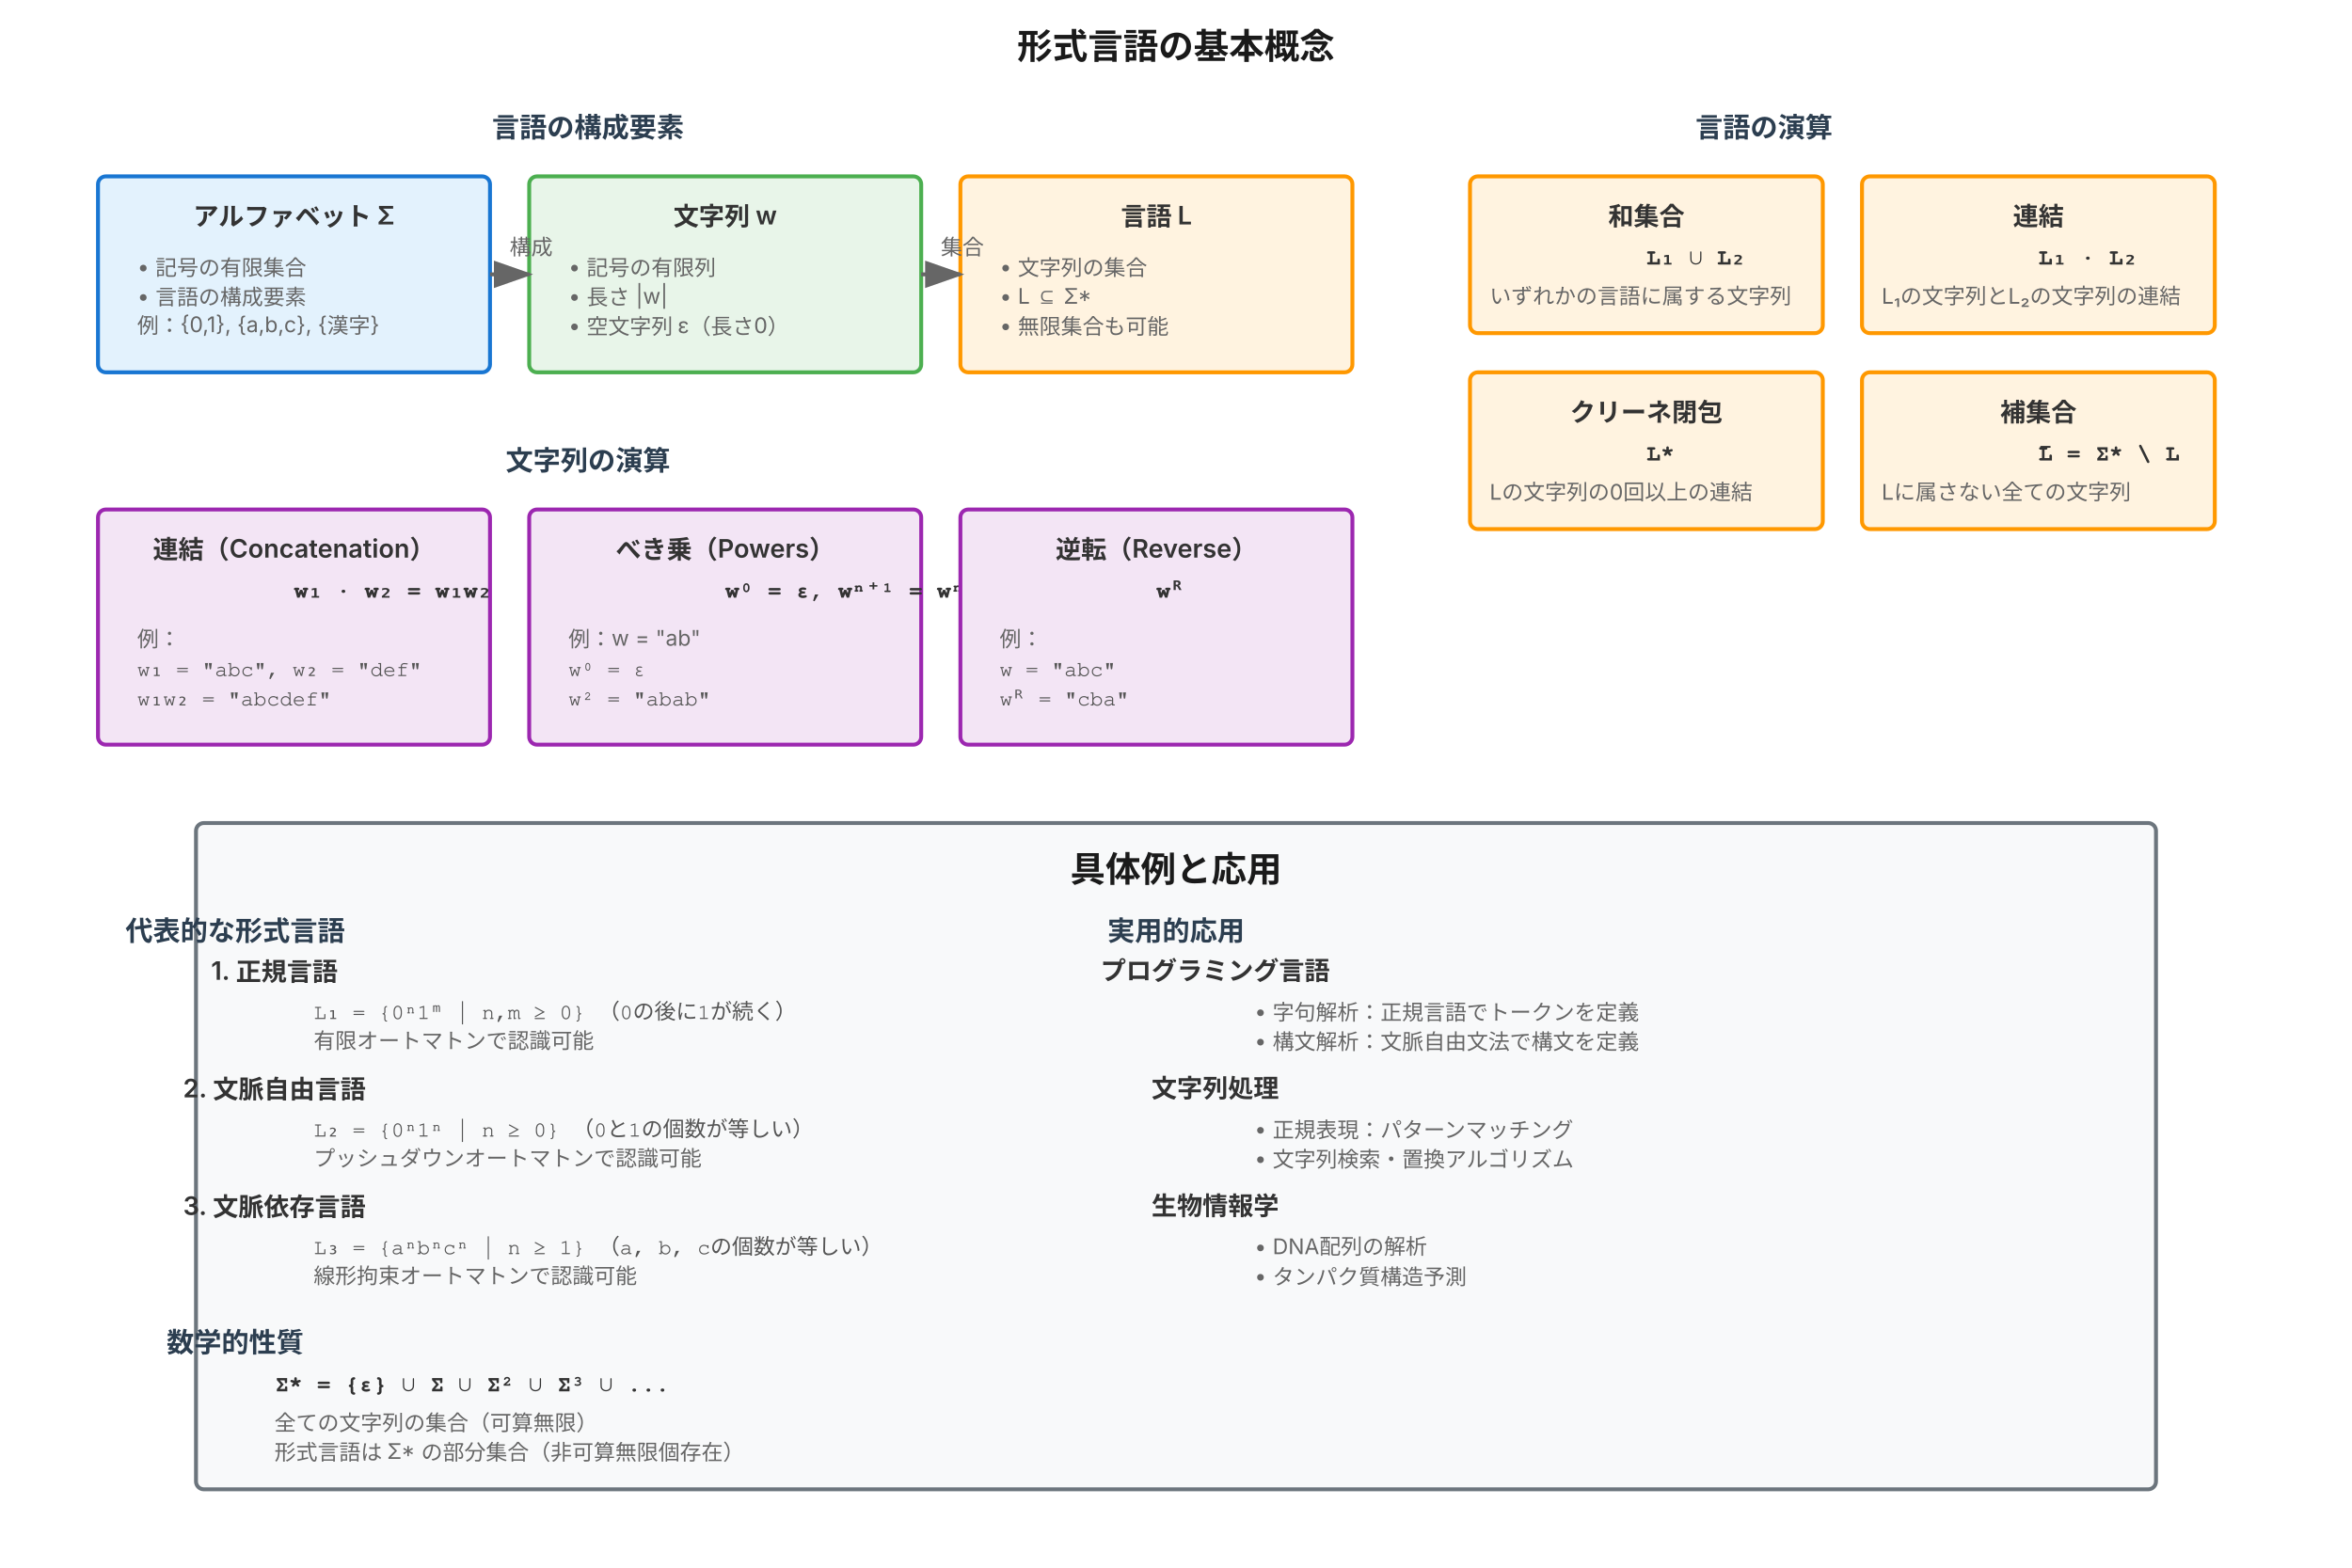
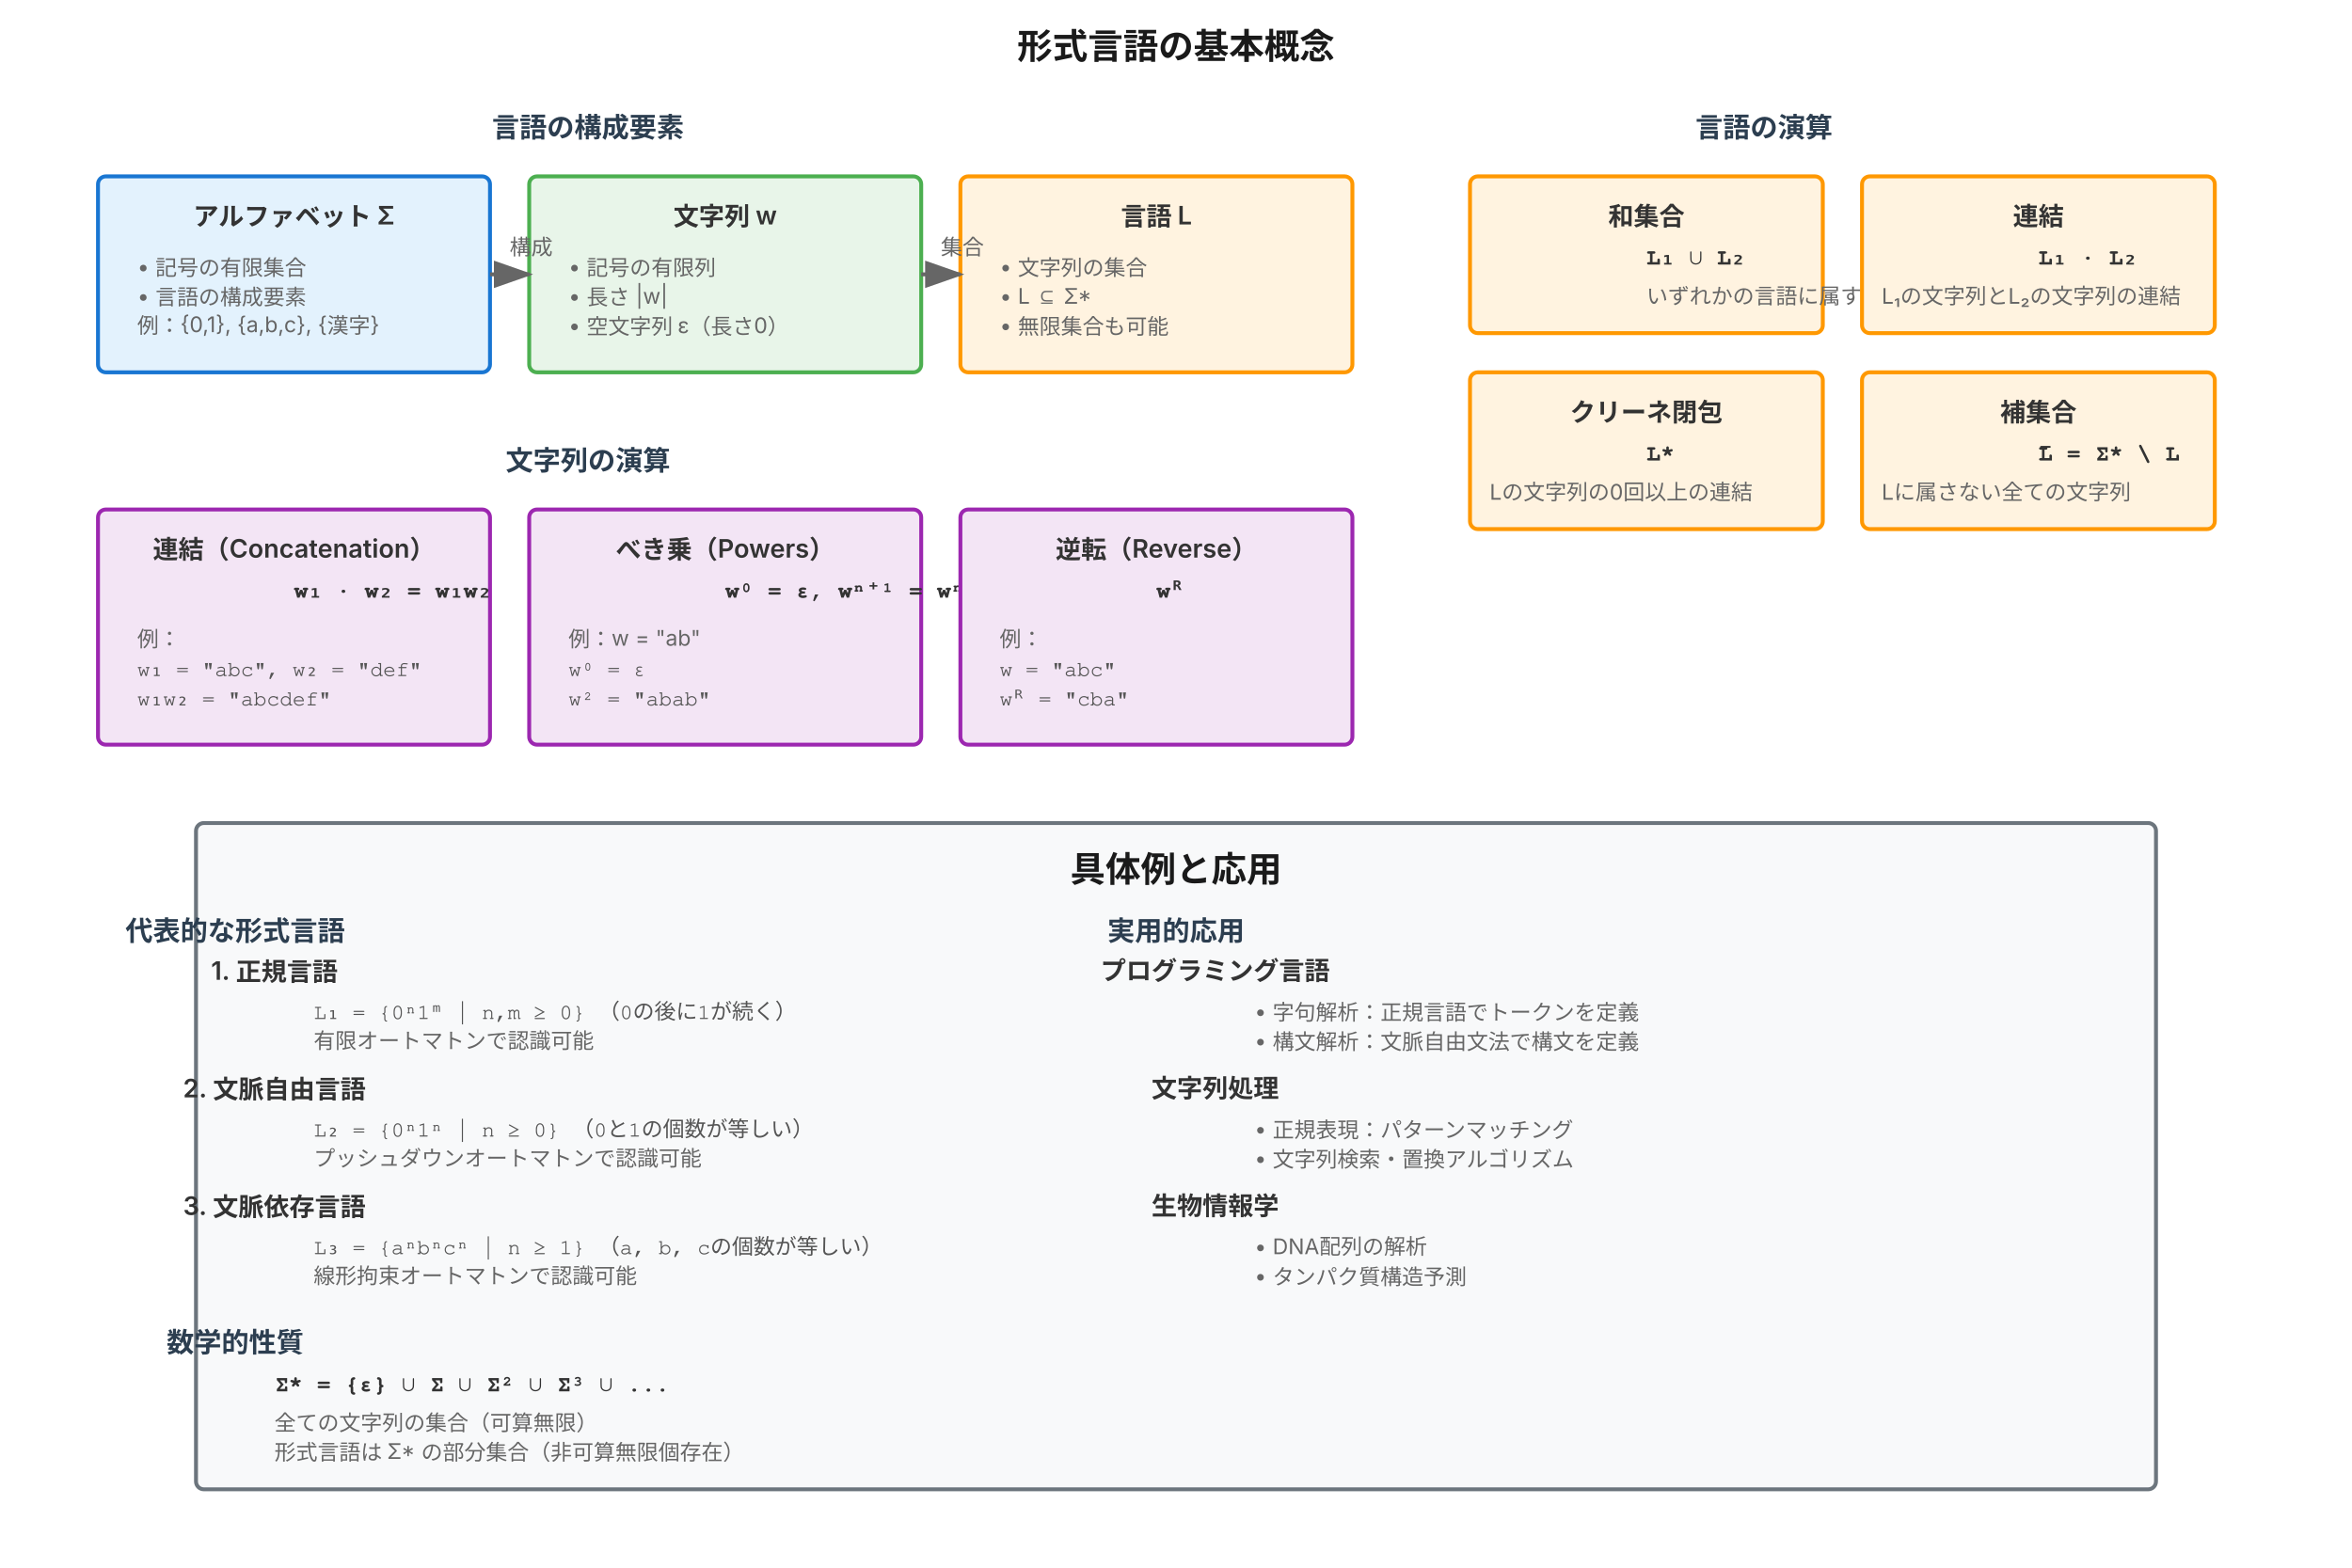
<svg xmlns="http://www.w3.org/2000/svg" viewBox="0 0 1200 800">
  <defs>
    <style>
      .alphabet-box { fill: #e3f2fd; stroke: #1976d2; stroke-width: 2px; }
      .string-box { fill: #e8f5e9; stroke: #4caf50; stroke-width: 2px; }
      .language-box { fill: #fff3e0; stroke: #ff9800; stroke-width: 2px; }
      .operation-box { fill: #f3e5f5; stroke: #9c27b0; stroke-width: 2px; }
      
      .concept-box { 
        rx: 4px; 
        ry: 4px; 
        font-family: Inter, Helvetica, sans-serif;
      }
      
      .title { 
        font-family: Inter, Helvetica, sans-serif;
        font-size: 18px; 
        font-weight: 600; 
        text-anchor: middle; 
        fill: #1a1a1a;
      }
      
      .subtitle { 
        font-family: Inter, Helvetica, sans-serif;
        font-size: 14px; 
        font-weight: 600; 
        text-anchor: middle; 
        fill: #2c3e50;
      }
      
      .concept-title { 
        font-family: Inter, Helvetica, sans-serif;
        font-size: 13px; 
        font-weight: 600; 
        text-anchor: middle; 
        fill: #333;
      }
      
      .description { 
        font-family: Inter, Helvetica, sans-serif;
        font-size: 11px; 
        font-weight: 400; 
        text-anchor: start; 
        fill: #666;
      }
      
      .formula { 
        font-family: Courier, monospace;
        font-size: 12px; 
        font-weight: 600; 
        text-anchor: start; 
        fill: #333;
      }
      
      .example { 
        font-family: Courier, monospace;
        font-size: 11px; 
        font-weight: 400; 
        text-anchor: start; 
        fill: #555;
      }
      
      .relation-arrow {
        stroke: #666;
        stroke-width: 2px;
        fill: none;
        marker-end: url(#arrowhead);
      }
    </style>
    <marker id="arrowhead" markerWidth="10" markerHeight="7" refX="9" refY="3.5" orient="auto">
      <polygon points="0 0, 10 3.5, 0 7" fill="#666" />
    </marker>
  </defs>
  <text x="600" y="30" class="title">形式言語の基本概念</text>
  <text x="300" y="70" class="subtitle">言語の構成要素</text>
  <g id="alphabet">
    <rect x="50" y="90" width="200" height="100" class="concept-box alphabet-box" />
    <text x="150" y="115" class="concept-title">アルファベット Σ</text>
    <text x="70" y="140" class="description">• 記号の有限集合</text>
    <text x="70" y="155" class="description">• 言語の構成要素</text>
    <text x="70" y="170" class="description">例：{0,1}, {a,b,c}, {漢字}</text>
  </g>
  <g id="string">
    <rect x="270" y="90" width="200" height="100" class="concept-box string-box" />
    <text x="370" y="115" class="concept-title">文字列 w</text>
    <text x="290" y="140" class="description">• 記号の有限列</text>
    <text x="290" y="155" class="description">• 長さ |w|</text>
    <text x="290" y="170" class="description">• 空文字列 ε（長さ0）</text>
  </g>
  <g id="language">
    <rect x="490" y="90" width="200" height="100" class="concept-box language-box" />
    <text x="590" y="115" class="concept-title">言語 L</text>
    <text x="510" y="140" class="description">• 文字列の集合</text>
    <text x="510" y="155" class="description">• L ⊆ Σ*</text>
    <text x="510" y="170" class="description">• 無限集合も可能</text>
  </g>
  <path d="M 250 140 L 270 140" class="relation-arrow" />
  <path d="M 470 140 L 490 140" class="relation-arrow" />
  <text x="260" y="130" class="description">構成</text>
  <text x="480" y="130" class="description">集合</text>
  <text x="300" y="240" class="subtitle">文字列の演算</text>
  <g id="concatenation">
    <rect x="50" y="260" width="200" height="120" class="concept-box operation-box" />
    <text x="150" y="285" class="concept-title">連結（Concatenation）</text>
    <text x="150" y="305" class="formula">w₁ · w₂ = w₁w₂</text>
    <text x="70" y="330" class="description">例：</text>
    <text x="70" y="345" class="example">w₁ = "abc", w₂ = "def"</text>
    <text x="70" y="360" class="example">w₁w₂ = "abcdef"</text>
  </g>
  <g id="powers">
    <rect x="270" y="260" width="200" height="120" class="concept-box operation-box" />
    <text x="370" y="285" class="concept-title">べき乗（Powers）</text>
    <text x="370" y="305" class="formula">w⁰ = ε, wⁿ⁺¹ = wⁿ · w</text>
    <text x="290" y="330" class="description">例：w = "ab"</text>
    <text x="290" y="345" class="example">w⁰ = ε</text>
    <text x="290" y="360" class="example">w² = "abab"</text>
  </g>
  <g id="reverse">
    <rect x="490" y="260" width="200" height="120" class="concept-box operation-box" />
    <text x="590" y="285" class="concept-title">逆転（Reverse）</text>
    <text x="590" y="305" class="formula">wᴿ</text>
    <text x="510" y="330" class="description">例：</text>
    <text x="510" y="345" class="example">w = "abc"</text>
    <text x="510" y="360" class="example">wᴿ = "cba"</text>
  </g>
  <text x="900" y="70" class="subtitle">言語の演算</text>
  <g id="union">
    <rect x="750" y="90" width="180" height="80" class="concept-box language-box" />
    <text x="840" y="115" class="concept-title">和集合</text>
    <text x="840" y="135" class="formula">L₁ ∪ L₂</text>
-     <text x="760" y="155" class="description">いずれかの言語に属する文字列</text>
+     <text x="840" y="155" text-anchor="middle" class="description">いずれかの言語に属する文字列</text>
  </g>
  <g id="lang-concatenation">
    <rect x="950" y="90" width="180" height="80" class="concept-box language-box" />
    <text x="1040" y="115" class="concept-title">連結</text>
    <text x="1040" y="135" class="formula">L₁ · L₂</text>
    <text x="960" y="155" class="description">L₁の文字列とL₂の文字列の連結</text>
  </g>
  <g id="kleene-star">
    <rect x="750" y="190" width="180" height="80" class="concept-box language-box" />
    <text x="840" y="215" class="concept-title">クリーネ閉包</text>
    <text x="840" y="235" class="formula">L*</text>
    <text x="760" y="255" class="description">Lの文字列の0回以上の連結</text>
  </g>
  <g id="complement">
    <rect x="950" y="190" width="180" height="80" class="concept-box language-box" />
    <text x="1040" y="215" class="concept-title">補集合</text>
    <text x="1040" y="235" class="formula">L̄ = Σ* \ L</text>
    <text x="960" y="255" class="description">Lに属さない全ての文字列</text>
  </g>
  <rect x="100" y="420" width="1000" height="340" style="fill: #f8f9fa; stroke: #6c757d; stroke-width: 2px; rx: 4px;" />
  <text x="600" y="450" class="title">具体例と応用</text>
  <text x="120" y="480" class="subtitle">代表的な形式言語</text>
  <text x="140" y="500" class="concept-title">1. 正規言語</text>
  <text x="160" y="520" class="example">L₁ = {0ⁿ1ᵐ | n,m ≥ 0} （0の後に1が続く）</text>
  <text x="160" y="535" class="description">有限オートマトンで認識可能</text>
  <text x="140" y="560" class="concept-title">2. 文脈自由言語</text>
  <text x="160" y="580" class="example">L₂ = {0ⁿ1ⁿ | n ≥ 0} （0と1の個数が等しい）</text>
  <text x="160" y="595" class="description">プッシュダウンオートマトンで認識可能</text>
  <text x="140" y="620" class="concept-title">3. 文脈依存言語</text>
  <text x="160" y="640" class="example">L₃ = {aⁿbⁿcⁿ | n ≥ 1} （a, b, cの個数が等しい）</text>
  <text x="160" y="655" class="description">線形拘束オートマトンで認識可能</text>
  <text x="600" y="480" class="subtitle">実用的応用</text>
  <text x="620" y="500" class="concept-title">プログラミング言語</text>
  <text x="640" y="520" class="description">• 字句解析：正規言語でトークンを定義</text>
  <text x="640" y="535" class="description">• 構文解析：文脈自由文法で構文を定義</text>
  <text x="620" y="560" class="concept-title">文字列処理</text>
  <text x="640" y="580" class="description">• 正規表現：パターンマッチング</text>
  <text x="640" y="595" class="description">• 文字列検索・置換アルゴリズム</text>
  <text x="620" y="620" class="concept-title">生物情報学</text>
  <text x="640" y="640" class="description">• DNA配列の解析</text>
  <text x="640" y="655" class="description">• タンパク質構造予測</text>
  <text x="120" y="690" class="subtitle">数学的性質</text>
  <text x="140" y="710" class="formula">Σ* = {ε} ∪ Σ ∪ Σ² ∪ Σ³ ∪ ...</text>
  <text x="140" y="730" class="description">全ての文字列の集合（可算無限）</text>
  <text x="140" y="745" class="description">形式言語は Σ* の部分集合（非可算無限個存在）</text>
</svg>
